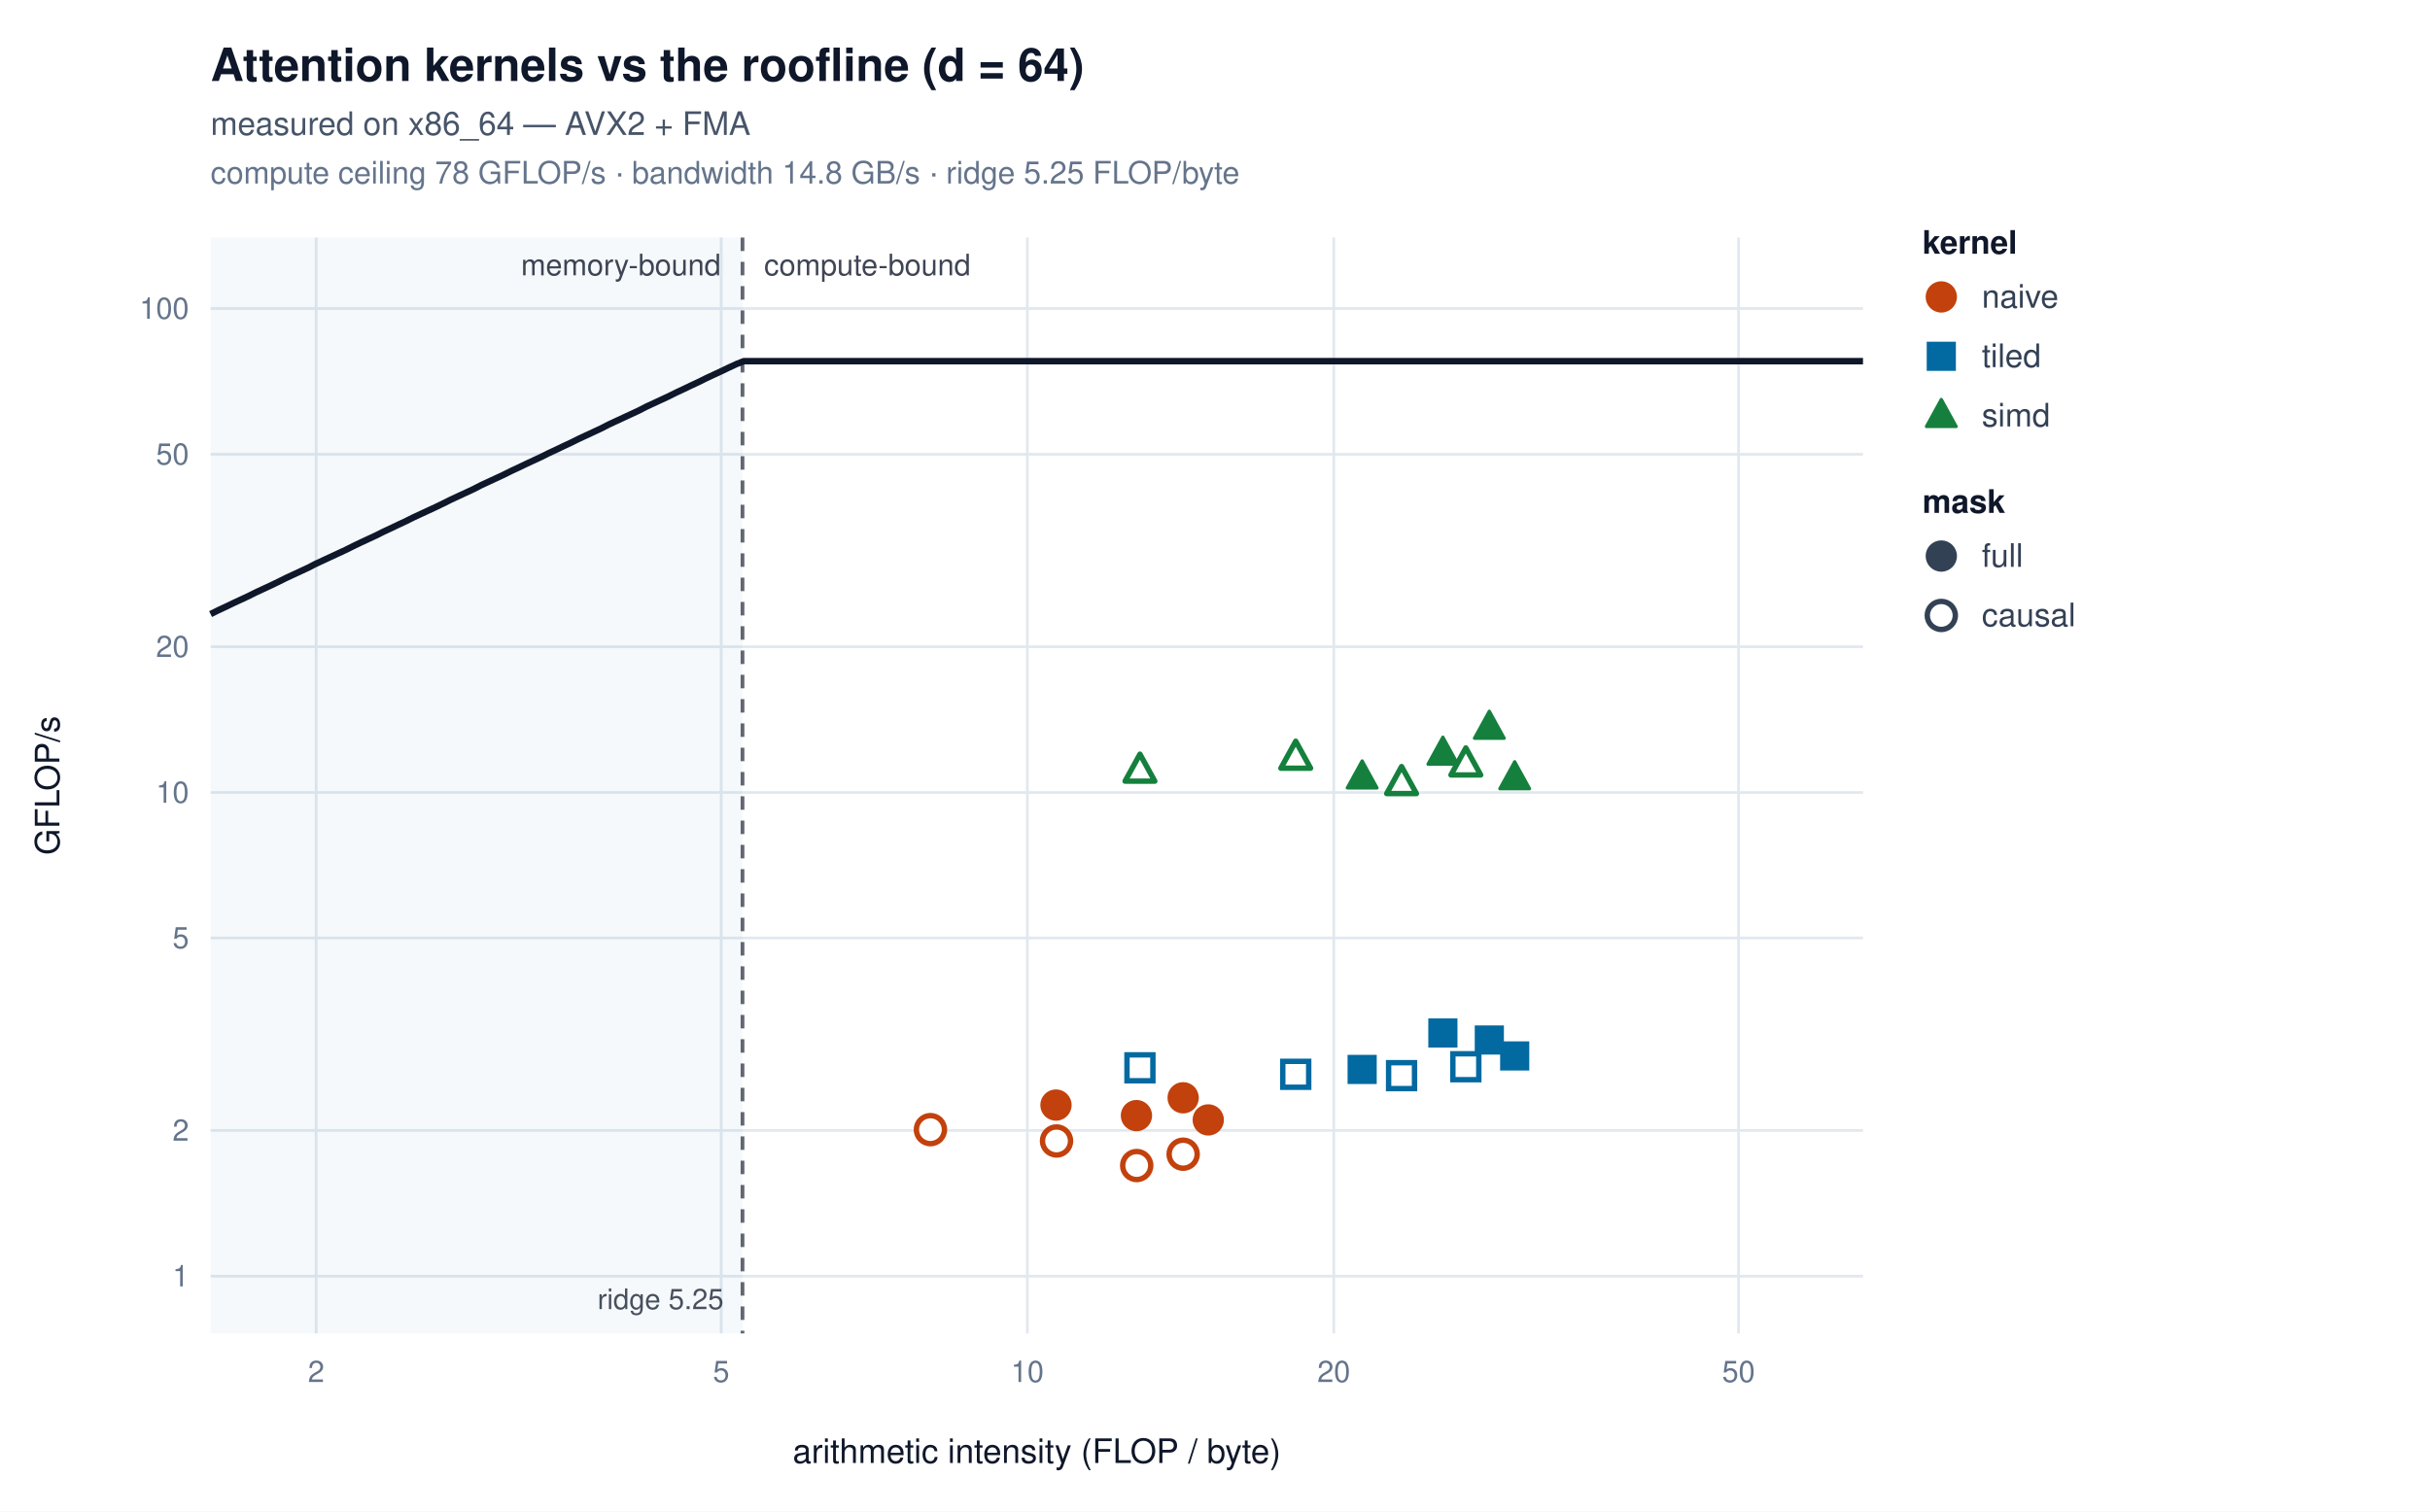
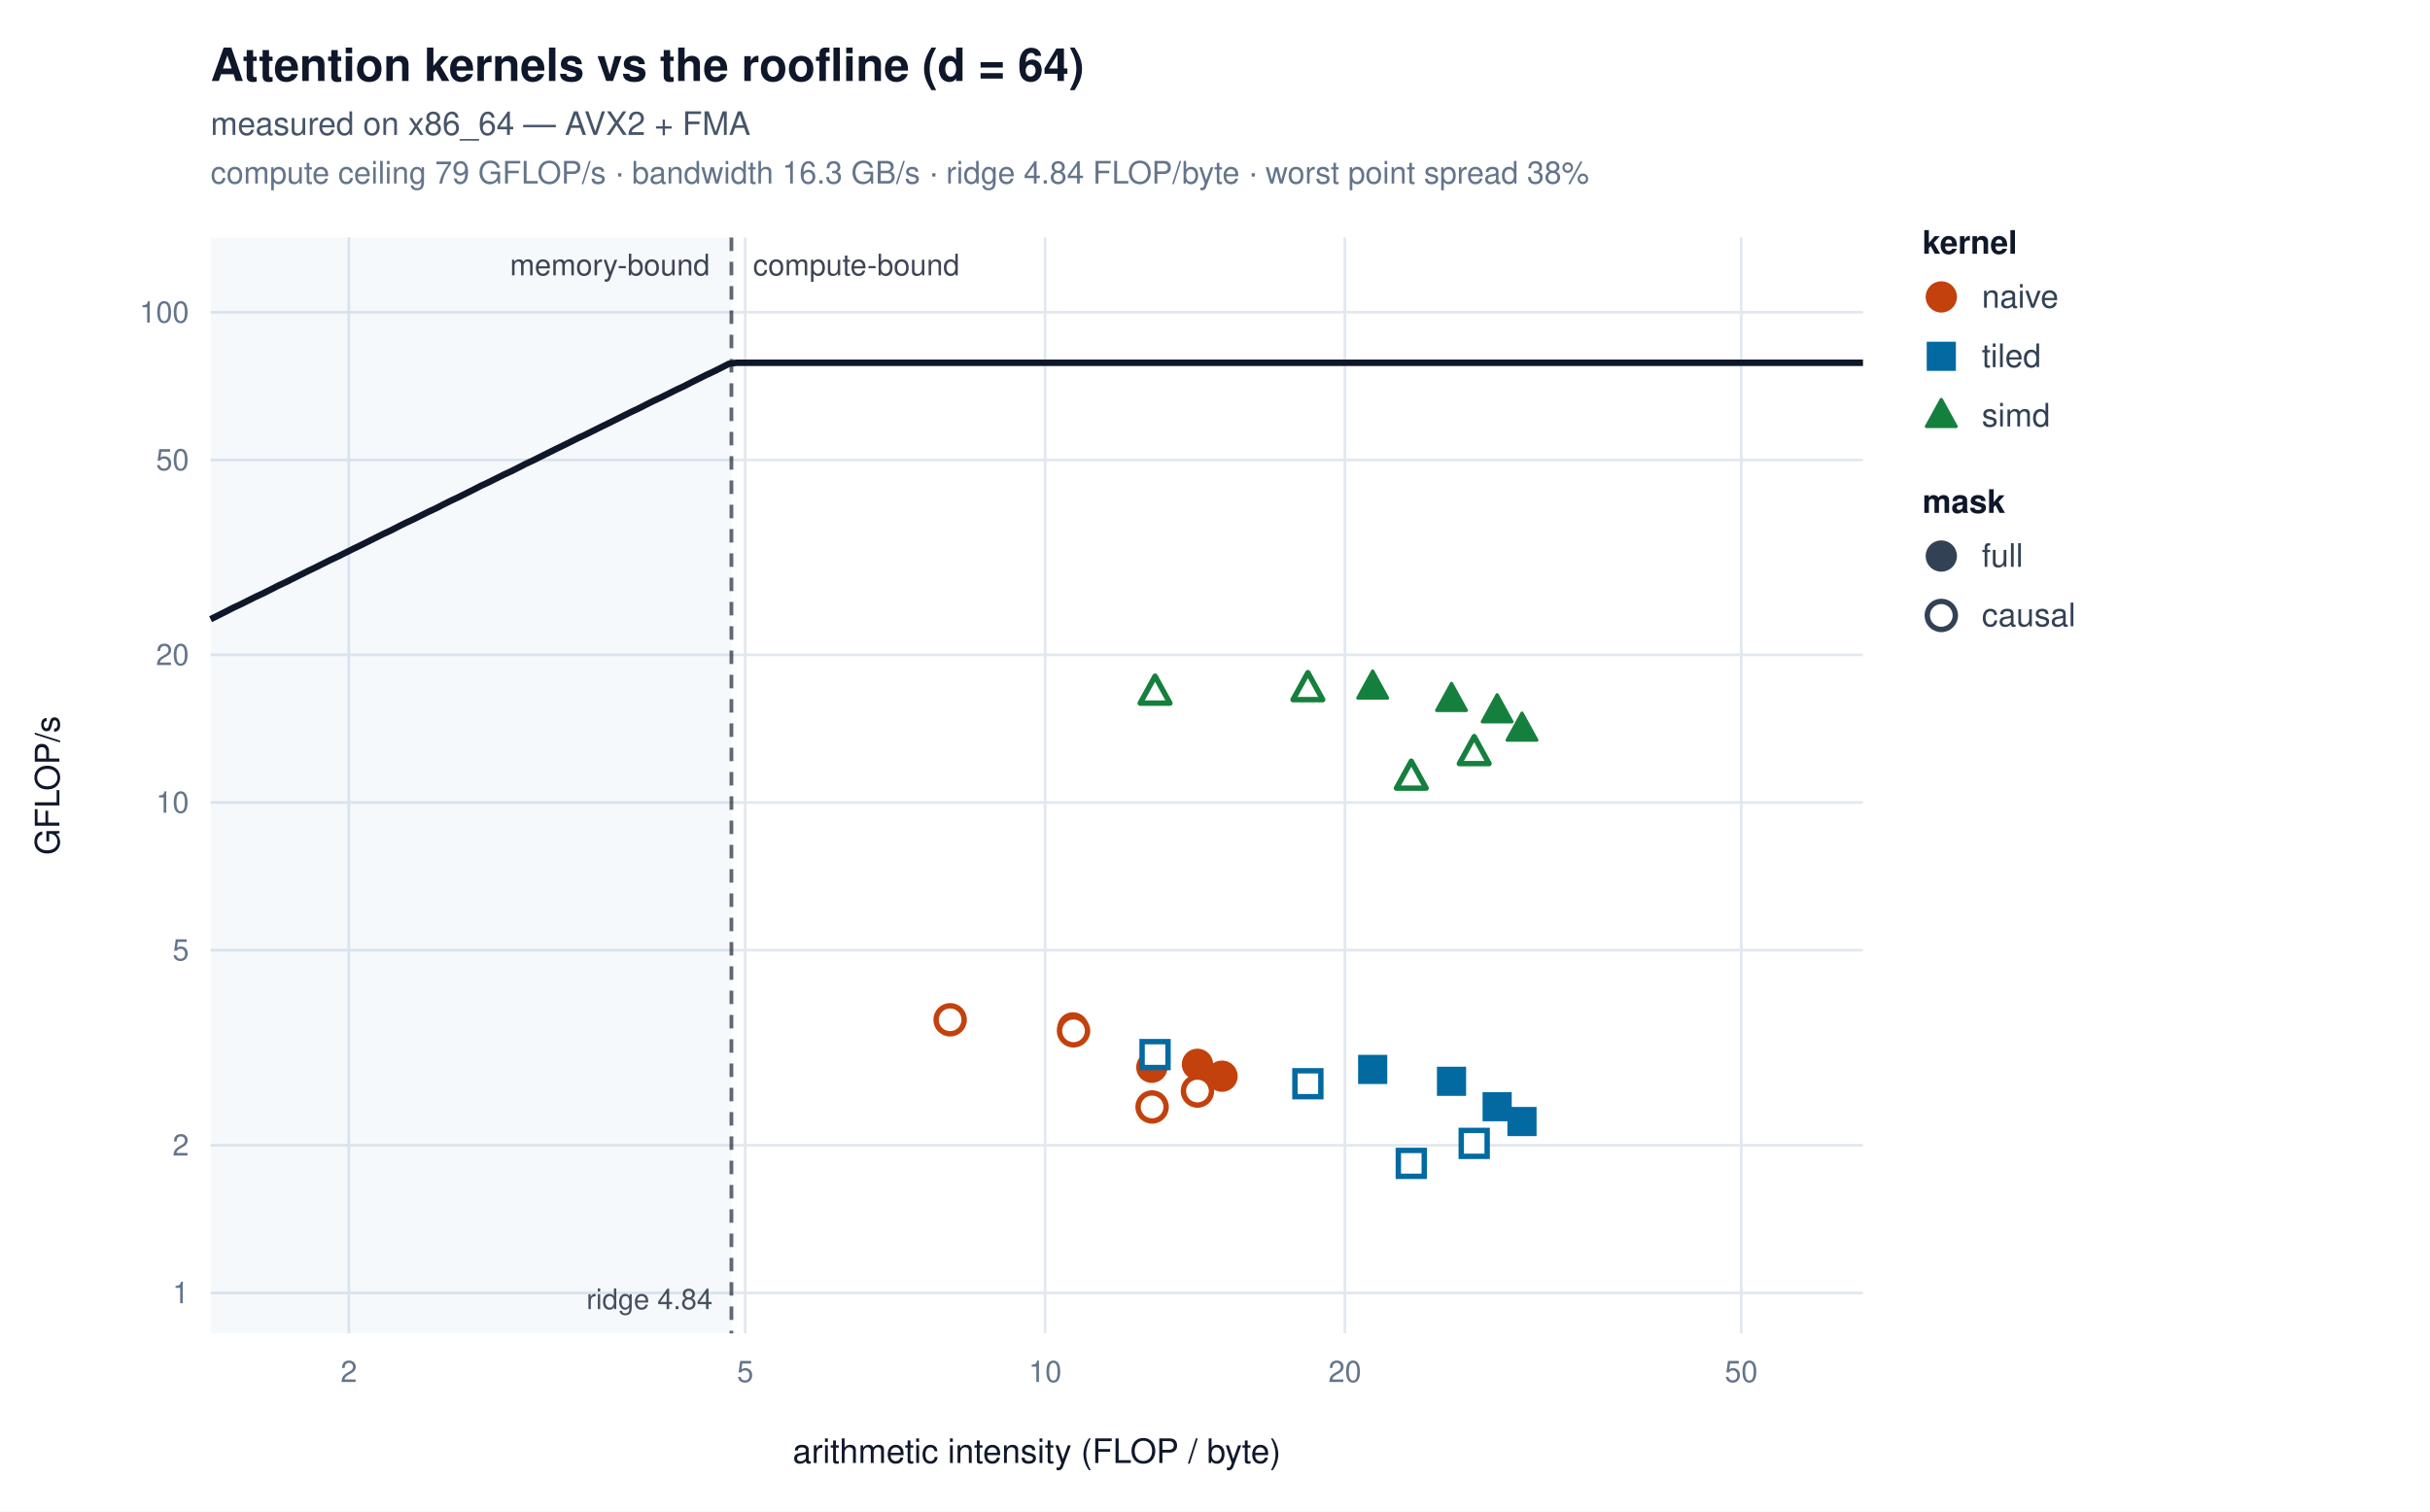
<svg xmlns="http://www.w3.org/2000/svg" viewBox="0 0 900 560" width="900" height="560" font-family="-apple-system, BlinkMacSystemFont, 'Segoe UI', Helvetica, Arial, sans-serif">
  <rect width="900" height="560" fill="#ffffff" />
  <text x="78" y="30" font-size="17" font-weight="600" fill="#0f172a">Attention kernels vs the roofline (d = 64)</text>
  <text x="78" y="50" font-size="12" fill="#475569">measured on x86_64 — AVX2 + FMA</text>
-   <text x="78" y="68" font-size="11.5" fill="#64748b">compute ceiling 78 GFLOP/s  ·  bandwidth 14.8 GB/s  ·  ridge 5.25 FLOP/byte</text>
-   <line x1="117.1" y1="88.0" x2="117.1" y2="494.0" stroke="#e2e8f0" stroke-width="1" />
-   <text x="117.1" y="512.0" font-size="11" fill="#64748b" text-anchor="middle">2</text>
-   <line x1="267.1" y1="88.0" x2="267.1" y2="494.0" stroke="#e2e8f0" stroke-width="1" />
-   <text x="267.1" y="512.0" font-size="11" fill="#64748b" text-anchor="middle">5</text>
-   <line x1="380.5" y1="88.0" x2="380.5" y2="494.0" stroke="#e2e8f0" stroke-width="1" />
-   <text x="380.5" y="512.0" font-size="11" fill="#64748b" text-anchor="middle">10</text>
-   <line x1="494.0" y1="88.0" x2="494.0" y2="494.0" stroke="#e2e8f0" stroke-width="1" />
-   <text x="494.0" y="512.0" font-size="11" fill="#64748b" text-anchor="middle">20</text>
-   <line x1="643.9" y1="88.0" x2="643.9" y2="494.0" stroke="#e2e8f0" stroke-width="1" />
-   <text x="643.9" y="512.0" font-size="11" fill="#64748b" text-anchor="middle">50</text>
-   <line x1="78.0" y1="472.8" x2="690.0" y2="472.8" stroke="#e2e8f0" stroke-width="1" />
-   <text x="70.0" y="476.6" font-size="11" fill="#64748b" text-anchor="end">1</text>
-   <line x1="78.0" y1="418.8" x2="690.0" y2="418.8" stroke="#e2e8f0" stroke-width="1" />
-   <text x="70.0" y="422.6" font-size="11" fill="#64748b" text-anchor="end">2</text>
-   <line x1="78.0" y1="347.5" x2="690.0" y2="347.5" stroke="#e2e8f0" stroke-width="1" />
-   <text x="70.0" y="351.3" font-size="11" fill="#64748b" text-anchor="end">5</text>
-   <line x1="78.0" y1="293.6" x2="690.0" y2="293.6" stroke="#e2e8f0" stroke-width="1" />
-   <text x="70.0" y="297.4" font-size="11" fill="#64748b" text-anchor="end">10</text>
-   <line x1="78.0" y1="239.6" x2="690.0" y2="239.6" stroke="#e2e8f0" stroke-width="1" />
-   <text x="70.0" y="243.4" font-size="11" fill="#64748b" text-anchor="end">20</text>
-   <line x1="78.0" y1="168.3" x2="690.0" y2="168.3" stroke="#e2e8f0" stroke-width="1" />
-   <text x="70.0" y="172.1" font-size="11" fill="#64748b" text-anchor="end">50</text>
-   <line x1="78.0" y1="114.3" x2="690.0" y2="114.3" stroke="#e2e8f0" stroke-width="1" />
-   <text x="70.0" y="118.1" font-size="11" fill="#64748b" text-anchor="end">100</text>
-   <rect x="78.0" y="88.0" width="197.0" height="406.0" fill="#0369a1" opacity="0.04" />
-   <polyline points="78.0,227.5 80.8,226.1 83.6,224.8 86.3,223.5 89.1,222.2 91.9,220.9 94.7,219.5 97.5,218.2 100.3,216.9 103.0,215.6 105.8,214.2 108.6,212.9 111.4,211.6 114.2,210.3 116.9,208.9 119.7,207.6 122.5,206.3 125.3,205.0 128.1,203.7 130.9,202.3 133.6,201.0 136.4,199.7 139.2,198.4 142.0,197.0 144.8,195.7 147.5,194.4 150.3,193.1 153.1,191.7 155.9,190.4 158.7,189.1 161.5,187.8 164.2,186.5 167.0,185.1 169.8,183.8 172.6,182.5 175.4,181.2 178.1,179.8 180.9,178.5 183.7,177.2 186.5,175.9 189.3,174.5 192.1,173.2 194.8,171.9 197.6,170.6 200.4,169.3 203.2,167.9 206.0,166.6 208.7,165.3 211.5,164.0 214.3,162.6 217.1,161.3 219.9,160.0 222.7,158.7 225.4,157.3 228.2,156.0 231.0,154.7 233.8,153.4 236.6,152.1 239.3,150.7 242.1,149.4 244.9,148.1 247.7,146.8 250.5,145.4 253.3,144.1 256.0,142.8 258.8,141.5 261.6,140.1 264.4,138.8 267.2,137.5 269.9,136.2 272.7,134.9 275.5,133.8 278.3,133.8 281.1,133.8 283.9,133.8 286.6,133.8 289.4,133.8 292.2,133.8 295.0,133.8 297.8,133.8 300.5,133.8 303.3,133.8 306.1,133.8 308.9,133.8 311.7,133.8 314.5,133.8 317.2,133.8 320.0,133.8 322.8,133.8 325.6,133.8 328.4,133.8 331.1,133.8 333.9,133.8 336.7,133.8 339.5,133.8 342.3,133.8 345.1,133.8 347.8,133.8 350.6,133.8 353.4,133.8 356.2,133.8 359.0,133.8 361.7,133.8 364.5,133.8 367.3,133.8 370.1,133.8 372.9,133.8 375.7,133.8 378.4,133.8 381.2,133.8 384.0,133.8 386.8,133.8 389.6,133.8 392.3,133.8 395.1,133.8 397.9,133.8 400.7,133.8 403.5,133.8 406.3,133.8 409.0,133.8 411.8,133.8 414.6,133.8 417.4,133.8 420.2,133.8 422.9,133.8 425.7,133.8 428.5,133.8 431.3,133.8 434.1,133.8 436.9,133.8 439.6,133.8 442.4,133.8 445.2,133.8 448.0,133.8 450.8,133.8 453.5,133.8 456.3,133.8 459.1,133.8 461.9,133.8 464.7,133.8 467.5,133.8 470.2,133.8 473.0,133.8 475.8,133.8 478.6,133.8 481.4,133.8 484.1,133.8 486.9,133.8 489.7,133.8 492.5,133.8 495.3,133.8 498.1,133.8 500.8,133.8 503.6,133.8 506.4,133.8 509.2,133.8 512.0,133.8 514.7,133.8 517.5,133.8 520.3,133.8 523.1,133.8 525.9,133.8 528.7,133.8 531.4,133.8 534.2,133.8 537.0,133.8 539.8,133.8 542.6,133.8 545.3,133.8 548.1,133.8 550.9,133.8 553.7,133.8 556.5,133.8 559.3,133.8 562.0,133.8 564.8,133.8 567.6,133.8 570.4,133.8 573.2,133.8 575.9,133.8 578.7,133.8 581.5,133.8 584.3,133.8 587.1,133.8 589.9,133.8 592.6,133.8 595.4,133.8 598.2,133.8 601.0,133.8 603.8,133.8 606.5,133.8 609.3,133.8 612.1,133.8 614.9,133.8 617.7,133.8 620.5,133.8 623.2,133.8 626.0,133.8 628.8,133.8 631.6,133.8 634.4,133.8 637.1,133.8 639.9,133.8 642.7,133.8 645.5,133.8 648.3,133.8 651.1,133.8 653.8,133.8 656.6,133.8 659.4,133.8 662.2,133.8 665.0,133.8 667.7,133.8 670.5,133.8 673.3,133.8 676.1,133.8 678.9,133.8 681.7,133.8 684.4,133.8 687.2,133.8 690.0,133.8" fill="none" stroke="#0f172a" stroke-width="2.4" stroke-linejoin="round" />
-   <line x1="275.0" y1="88.0" x2="275.0" y2="494.0" stroke="#0f172a" stroke-width="1.4" stroke-dasharray="5 4" opacity="0.65" />
-   <text x="267.0" y="102.0" font-size="11" fill="#0f172a" text-anchor="end" opacity="0.8">memory-bound</text>
-   <text x="283.0" y="102.0" font-size="11" fill="#0f172a" opacity="0.8">compute-bound</text>
-   <text x="268.0" y="485.0" font-size="10.5" fill="#0f172a" text-anchor="end" opacity="0.75">ridge 5.25</text>
-   <circle cx="391.1" cy="409.4" r="5.2" fill="#c2410c" stroke="#c2410c" stroke-width="1.2" />
-   <rect x="499.7" y="391.4" width="9.6" height="9.6" fill="#0369a1" stroke="#0369a1" stroke-width="1.2" />
-   <polygon points="504.5,281.9 510.0,291.9 499.0,291.9" fill="#15803d" stroke="#15803d" stroke-width="1.2" stroke-linejoin="round" />
-   <circle cx="420.9" cy="413.3" r="5.2" fill="#c2410c" stroke="#c2410c" stroke-width="1.2" />
-   <rect x="529.6" y="377.9" width="9.6" height="9.6" fill="#0369a1" stroke="#0369a1" stroke-width="1.2" />
-   <polygon points="534.4,273.1 539.9,283.1 528.9,283.1" fill="#15803d" stroke="#15803d" stroke-width="1.2" stroke-linejoin="round" />
-   <circle cx="438.2" cy="406.7" r="5.2" fill="#c2410c" stroke="#c2410c" stroke-width="1.2" />
-   <rect x="546.8" y="380.5" width="9.6" height="9.6" fill="#0369a1" stroke="#0369a1" stroke-width="1.2" />
-   <polygon points="551.6,263.5 557.1,273.5 546.1,273.5" fill="#15803d" stroke="#15803d" stroke-width="1.2" stroke-linejoin="round" />
-   <circle cx="447.5" cy="414.9" r="5.2" fill="#c2410c" stroke="#c2410c" stroke-width="1.2" />
-   <rect x="556.2" y="386.4" width="9.6" height="9.6" fill="#0369a1" stroke="#0369a1" stroke-width="1.2" />
-   <polygon points="561.0,282.2 566.5,292.2 555.5,292.2" fill="#15803d" stroke="#15803d" stroke-width="1.2" stroke-linejoin="round" />
-   <circle cx="344.6" cy="418.5" r="5.2" fill="#ffffff" stroke="#c2410c" stroke-width="2" />
-   <rect x="417.4" y="390.8" width="9.6" height="9.6" fill="#ffffff" stroke="#0369a1" stroke-width="2" />
-   <polygon points="422.2,279.4 427.7,289.4 416.7,289.4" fill="#ffffff" stroke="#15803d" stroke-width="2" stroke-linejoin="round" />
-   <circle cx="391.3" cy="422.7" r="5.2" fill="#ffffff" stroke="#c2410c" stroke-width="2" />
-   <rect x="475.1" y="393.2" width="9.6" height="9.6" fill="#ffffff" stroke="#0369a1" stroke-width="2" />
-   <polygon points="479.9,274.6 485.4,284.6 474.4,284.6" fill="#ffffff" stroke="#15803d" stroke-width="2" stroke-linejoin="round" />
-   <circle cx="421.0" cy="431.8" r="5.2" fill="#ffffff" stroke="#c2410c" stroke-width="2" />
-   <rect x="514.3" y="393.7" width="9.6" height="9.6" fill="#ffffff" stroke="#0369a1" stroke-width="2" />
-   <polygon points="519.1,284.0 524.6,294.0 513.6,294.0" fill="#ffffff" stroke="#15803d" stroke-width="2" stroke-linejoin="round" />
-   <circle cx="438.2" cy="427.6" r="5.2" fill="#ffffff" stroke="#c2410c" stroke-width="2" />
-   <rect x="538.1" y="390.4" width="9.6" height="9.6" fill="#ffffff" stroke="#0369a1" stroke-width="2" />
-   <polygon points="542.9,277.1 548.4,287.1 537.4,287.1" fill="#ffffff" stroke="#15803d" stroke-width="2" stroke-linejoin="round" />
+   <text x="78" y="68" font-size="11.5" fill="#64748b">compute ceiling 79 GFLOP/s  ·  bandwidth 16.3 GB/s  ·  ridge 4.84 FLOP/byte  ·  worst point spread 38%</text>
+   <line x1="129.2" y1="88.0" x2="129.2" y2="494.0" stroke="#e2e8f0" stroke-width="1" />
+   <text x="129.2" y="512.0" font-size="11" fill="#64748b" text-anchor="middle">2</text>
+   <line x1="276.0" y1="88.0" x2="276.0" y2="494.0" stroke="#e2e8f0" stroke-width="1" />
+   <text x="276.0" y="512.0" font-size="11" fill="#64748b" text-anchor="middle">5</text>
+   <line x1="387.1" y1="88.0" x2="387.1" y2="494.0" stroke="#e2e8f0" stroke-width="1" />
+   <text x="387.1" y="512.0" font-size="11" fill="#64748b" text-anchor="middle">10</text>
+   <line x1="498.1" y1="88.0" x2="498.1" y2="494.0" stroke="#e2e8f0" stroke-width="1" />
+   <text x="498.1" y="512.0" font-size="11" fill="#64748b" text-anchor="middle">20</text>
+   <line x1="644.9" y1="88.0" x2="644.9" y2="494.0" stroke="#e2e8f0" stroke-width="1" />
+   <text x="644.9" y="512.0" font-size="11" fill="#64748b" text-anchor="middle">50</text>
+   <line x1="78.0" y1="479.0" x2="690.0" y2="479.0" stroke="#e2e8f0" stroke-width="1" />
+   <text x="70.0" y="482.8" font-size="11" fill="#64748b" text-anchor="end">1</text>
+   <line x1="78.0" y1="424.3" x2="690.0" y2="424.3" stroke="#e2e8f0" stroke-width="1" />
+   <text x="70.0" y="428.1" font-size="11" fill="#64748b" text-anchor="end">2</text>
+   <line x1="78.0" y1="352.0" x2="690.0" y2="352.0" stroke="#e2e8f0" stroke-width="1" />
+   <text x="70.0" y="355.8" font-size="11" fill="#64748b" text-anchor="end">5</text>
+   <line x1="78.0" y1="297.3" x2="690.0" y2="297.3" stroke="#e2e8f0" stroke-width="1" />
+   <text x="70.0" y="301.1" font-size="11" fill="#64748b" text-anchor="end">10</text>
+   <line x1="78.0" y1="242.6" x2="690.0" y2="242.6" stroke="#e2e8f0" stroke-width="1" />
+   <text x="70.0" y="246.4" font-size="11" fill="#64748b" text-anchor="end">20</text>
+   <line x1="78.0" y1="170.4" x2="690.0" y2="170.4" stroke="#e2e8f0" stroke-width="1" />
+   <text x="70.0" y="174.2" font-size="11" fill="#64748b" text-anchor="end">50</text>
+   <line x1="78.0" y1="115.7" x2="690.0" y2="115.7" stroke="#e2e8f0" stroke-width="1" />
+   <text x="70.0" y="119.5" font-size="11" fill="#64748b" text-anchor="end">100</text>
+   <rect x="78.0" y="88.0" width="192.9" height="406.0" fill="#0369a1" opacity="0.04" />
+   <polyline points="78.0,229.4 80.8,228.0 83.6,226.6 86.3,225.2 89.1,223.9 91.9,222.5 94.7,221.1 97.5,219.8 100.3,218.4 103.0,217.0 105.8,215.7 108.6,214.3 111.4,212.9 114.2,211.5 116.9,210.2 119.7,208.8 122.5,207.4 125.3,206.1 128.1,204.7 130.9,203.3 133.6,202.0 136.4,200.6 139.2,199.2 142.0,197.8 144.8,196.5 147.5,195.1 150.3,193.7 153.1,192.4 155.9,191.0 158.7,189.6 161.5,188.3 164.2,186.9 167.0,185.5 169.8,184.2 172.6,182.8 175.4,181.4 178.1,180.0 180.9,178.7 183.7,177.3 186.5,175.9 189.3,174.6 192.1,173.2 194.8,171.8 197.6,170.5 200.4,169.1 203.2,167.7 206.0,166.3 208.7,165.0 211.5,163.6 214.3,162.2 217.1,160.9 219.9,159.5 222.7,158.1 225.4,156.8 228.2,155.4 231.0,154.0 233.8,152.6 236.6,151.3 239.3,149.9 242.1,148.5 244.9,147.2 247.7,145.8 250.5,144.4 253.3,143.1 256.0,141.7 258.8,140.3 261.6,138.9 264.4,137.6 267.2,136.2 269.9,134.8 272.7,134.4 275.5,134.4 278.3,134.4 281.1,134.4 283.9,134.4 286.6,134.4 289.4,134.4 292.2,134.4 295.0,134.4 297.8,134.4 300.5,134.4 303.3,134.4 306.1,134.4 308.9,134.4 311.7,134.4 314.5,134.4 317.2,134.4 320.0,134.4 322.8,134.4 325.6,134.4 328.4,134.4 331.1,134.4 333.9,134.4 336.7,134.4 339.5,134.4 342.3,134.4 345.1,134.4 347.8,134.4 350.6,134.4 353.4,134.4 356.2,134.4 359.0,134.4 361.7,134.4 364.5,134.4 367.3,134.4 370.1,134.4 372.9,134.4 375.7,134.4 378.4,134.4 381.2,134.4 384.0,134.4 386.8,134.4 389.6,134.4 392.3,134.4 395.1,134.4 397.9,134.4 400.7,134.4 403.5,134.4 406.3,134.4 409.0,134.4 411.8,134.4 414.6,134.4 417.4,134.4 420.2,134.4 422.9,134.4 425.7,134.4 428.5,134.4 431.3,134.4 434.1,134.4 436.9,134.4 439.6,134.4 442.4,134.4 445.2,134.4 448.0,134.4 450.8,134.4 453.5,134.4 456.3,134.4 459.1,134.4 461.9,134.4 464.7,134.4 467.5,134.4 470.2,134.4 473.0,134.4 475.8,134.4 478.6,134.4 481.4,134.4 484.1,134.4 486.9,134.4 489.7,134.4 492.5,134.4 495.3,134.4 498.1,134.4 500.8,134.4 503.6,134.4 506.4,134.4 509.2,134.4 512.0,134.4 514.7,134.4 517.5,134.4 520.3,134.4 523.1,134.4 525.9,134.4 528.7,134.4 531.4,134.4 534.2,134.4 537.0,134.4 539.8,134.4 542.6,134.4 545.3,134.4 548.1,134.4 550.9,134.4 553.7,134.4 556.5,134.4 559.3,134.4 562.0,134.4 564.8,134.4 567.6,134.4 570.4,134.4 573.2,134.4 575.9,134.4 578.7,134.4 581.5,134.4 584.3,134.4 587.1,134.4 589.9,134.4 592.6,134.4 595.4,134.4 598.2,134.4 601.0,134.4 603.8,134.4 606.5,134.4 609.3,134.4 612.1,134.4 614.9,134.4 617.7,134.4 620.5,134.4 623.2,134.4 626.0,134.4 628.8,134.4 631.6,134.4 634.4,134.4 637.1,134.4 639.9,134.4 642.7,134.4 645.5,134.4 648.3,134.4 651.1,134.4 653.8,134.4 656.6,134.4 659.4,134.4 662.2,134.4 665.0,134.4 667.7,134.4 670.5,134.4 673.3,134.4 676.1,134.4 678.9,134.4 681.7,134.4 684.4,134.4 687.2,134.4 690.0,134.4" fill="none" stroke="#0f172a" stroke-width="2.4" stroke-linejoin="round" />
+   <line x1="270.9" y1="88.0" x2="270.9" y2="494.0" stroke="#0f172a" stroke-width="1.4" stroke-dasharray="5 4" opacity="0.65" />
+   <text x="262.9" y="102.0" font-size="11" fill="#0f172a" text-anchor="end" opacity="0.8">memory-bound</text>
+   <text x="278.9" y="102.0" font-size="11" fill="#0f172a" opacity="0.8">compute-bound</text>
+   <text x="263.9" y="485.0" font-size="10.5" fill="#0f172a" text-anchor="end" opacity="0.75">ridge 4.84</text>
+   <circle cx="397.4" cy="380.8" r="5.2" fill="#c2410c" stroke="#c2410c" stroke-width="1.2" />
+   <rect x="503.6" y="391.4" width="9.6" height="9.6" fill="#0369a1" stroke="#0369a1" stroke-width="1.2" />
+   <polygon points="508.4,248.6 513.9,258.6 502.9,258.6" fill="#15803d" stroke="#15803d" stroke-width="1.2" stroke-linejoin="round" />
+   <circle cx="426.6" cy="395.4" r="5.2" fill="#c2410c" stroke="#c2410c" stroke-width="1.2" />
+   <rect x="532.8" y="395.8" width="9.6" height="9.6" fill="#0369a1" stroke="#0369a1" stroke-width="1.2" />
+   <polygon points="537.6,253.2 543.1,263.2 532.1,263.2" fill="#15803d" stroke="#15803d" stroke-width="1.2" stroke-linejoin="round" />
+   <circle cx="443.5" cy="394.3" r="5.2" fill="#c2410c" stroke="#c2410c" stroke-width="1.2" />
+   <rect x="549.7" y="405.2" width="9.6" height="9.6" fill="#0369a1" stroke="#0369a1" stroke-width="1.2" />
+   <polygon points="554.5,257.4 560.0,267.4 549.0,267.4" fill="#15803d" stroke="#15803d" stroke-width="1.2" stroke-linejoin="round" />
+   <circle cx="452.6" cy="398.7" r="5.2" fill="#c2410c" stroke="#c2410c" stroke-width="1.2" />
+   <rect x="558.9" y="410.7" width="9.6" height="9.6" fill="#0369a1" stroke="#0369a1" stroke-width="1.2" />
+   <polygon points="563.7,264.2 569.2,274.2 558.2,274.2" fill="#15803d" stroke="#15803d" stroke-width="1.2" stroke-linejoin="round" />
+   <circle cx="351.9" cy="377.8" r="5.2" fill="#ffffff" stroke="#c2410c" stroke-width="2" />
+   <rect x="423.0" y="385.9" width="9.6" height="9.6" fill="#ffffff" stroke="#0369a1" stroke-width="2" />
+   <polygon points="427.8,250.5 433.3,260.5 422.3,260.5" fill="#ffffff" stroke="#15803d" stroke-width="2" stroke-linejoin="round" />
+   <circle cx="397.6" cy="381.9" r="5.2" fill="#ffffff" stroke="#c2410c" stroke-width="2" />
+   <rect x="479.6" y="396.7" width="9.6" height="9.6" fill="#ffffff" stroke="#0369a1" stroke-width="2" />
+   <polygon points="484.4,249.2 489.9,259.2 478.9,259.2" fill="#ffffff" stroke="#15803d" stroke-width="2" stroke-linejoin="round" />
+   <circle cx="426.7" cy="410.1" r="5.2" fill="#ffffff" stroke="#c2410c" stroke-width="2" />
+   <rect x="517.9" y="426.2" width="9.6" height="9.6" fill="#ffffff" stroke="#0369a1" stroke-width="2" />
+   <polygon points="522.7,282.0 528.2,292.0 517.2,292.0" fill="#ffffff" stroke="#15803d" stroke-width="2" stroke-linejoin="round" />
+   <circle cx="443.5" cy="404.2" r="5.2" fill="#ffffff" stroke="#c2410c" stroke-width="2" />
+   <rect x="541.2" y="418.8" width="9.6" height="9.6" fill="#ffffff" stroke="#0369a1" stroke-width="2" />
+   <polygon points="546.0,272.9 551.5,282.9 540.5,282.9" fill="#ffffff" stroke="#15803d" stroke-width="2" stroke-linejoin="round" />
  <text x="384.0" y="542.0" font-size="12.5" fill="#0f172a" text-anchor="middle">arithmetic intensity (FLOP / byte)</text>
  <text transform="translate(22,291.0) rotate(-90)" font-size="12.5" fill="#0f172a" text-anchor="middle">GFLOP/s</text>
  <text x="712.0" y="94.0" font-size="12" font-weight="600" fill="#0f172a">kernel</text>
  <circle cx="719.0" cy="110.0" r="5.2" fill="#c2410c" stroke="#c2410c" stroke-width="1.2" />
  <text x="734.0" y="114.0" font-size="12" fill="#334155">naive</text>
  <rect x="714.2" y="127.2" width="9.6" height="9.6" fill="#0369a1" stroke="#0369a1" stroke-width="1.2" />
  <text x="734.0" y="136.0" font-size="12" fill="#334155">tiled</text>
  <polygon points="719.0,148.0 724.5,158.0 713.5,158.0" fill="#15803d" stroke="#15803d" stroke-width="1.2" stroke-linejoin="round" />
  <text x="734.0" y="158.0" font-size="12" fill="#334155">simd</text>
  <text x="712.0" y="190.0" font-size="12" font-weight="600" fill="#0f172a">mask</text>
  <circle cx="719.0" cy="206.0" r="5.2" fill="#334155" stroke="#334155" stroke-width="1.2" />
  <text x="734.0" y="210.0" font-size="12" fill="#334155">full</text>
  <circle cx="719.0" cy="228.0" r="5.2" fill="#ffffff" stroke="#334155" stroke-width="2" />
  <text x="734.0" y="232.0" font-size="12" fill="#334155">causal</text>
</svg>
